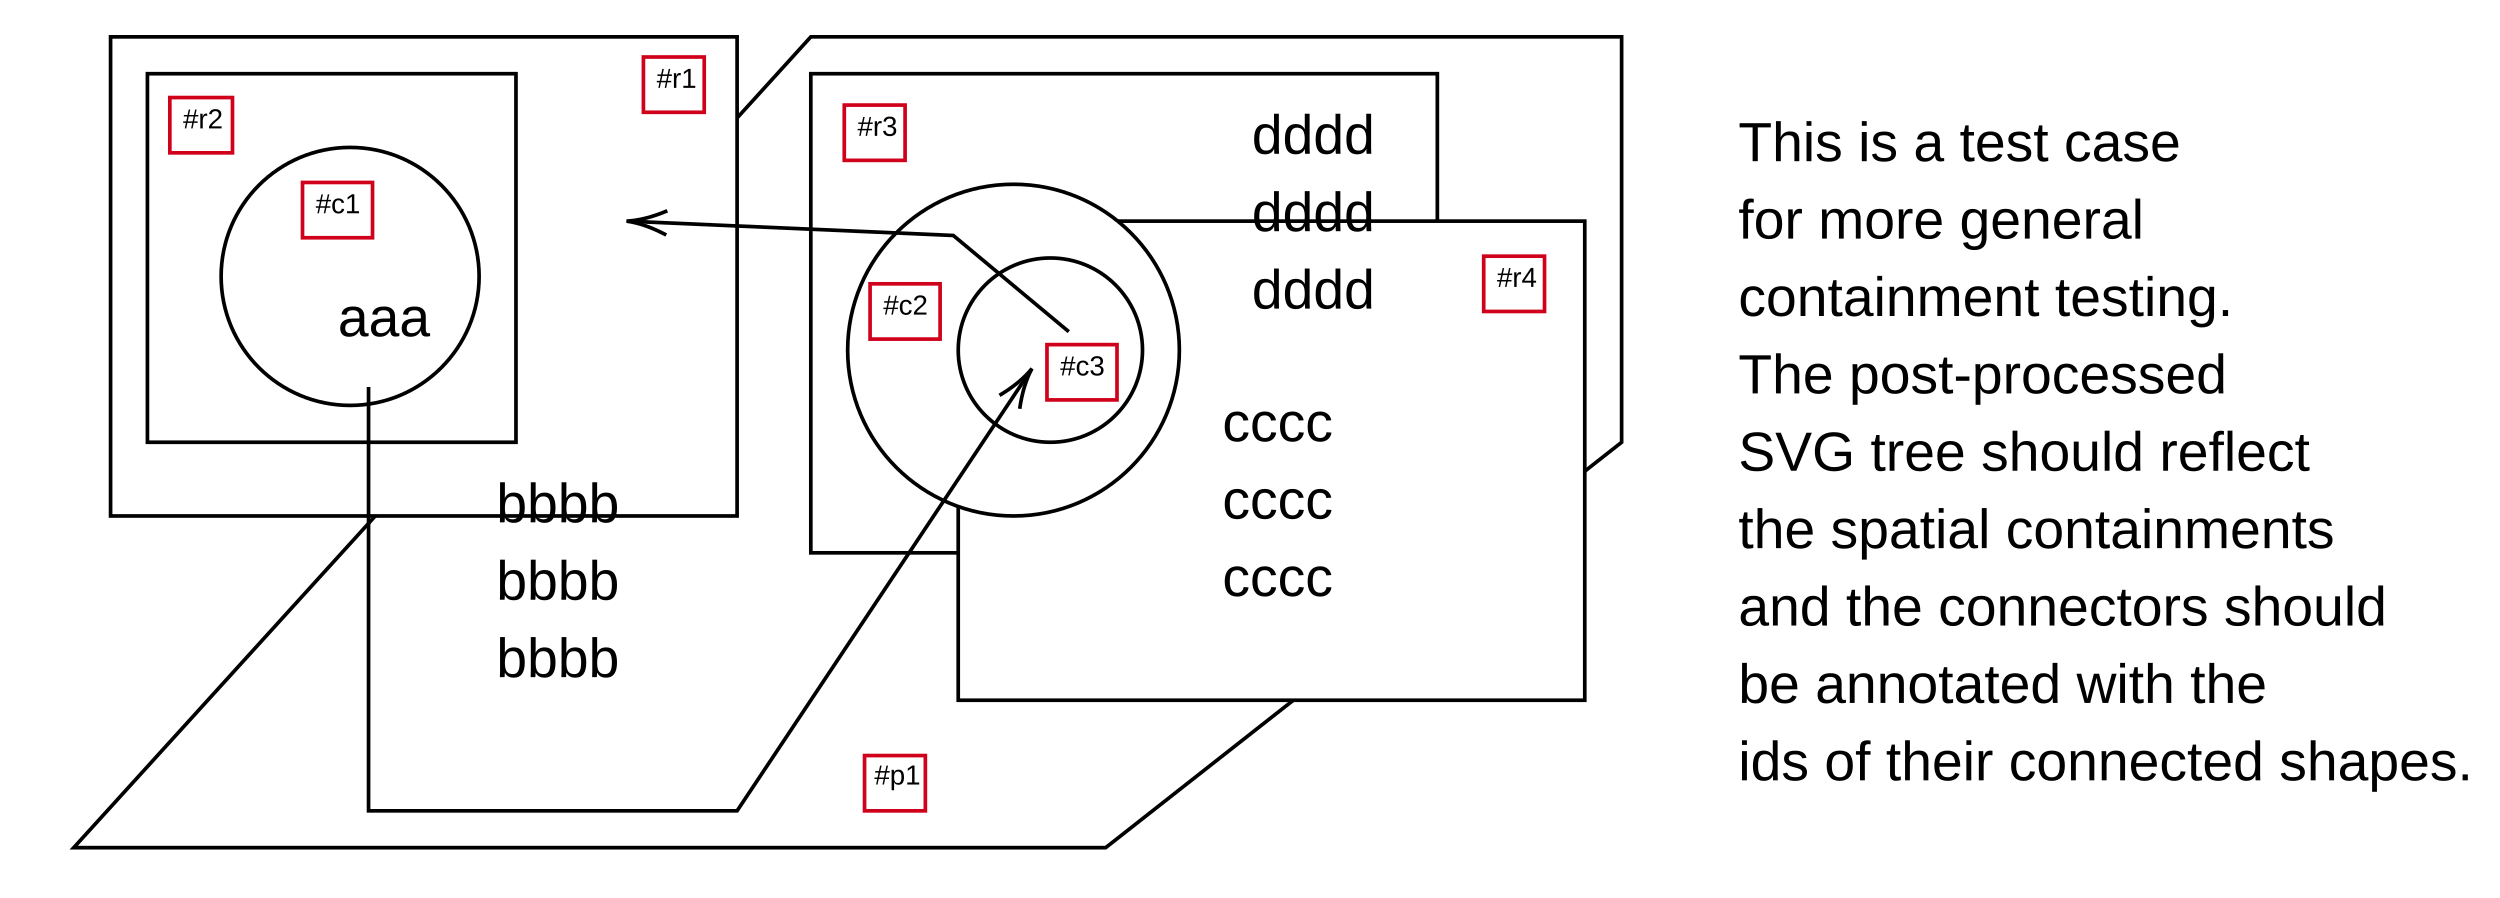
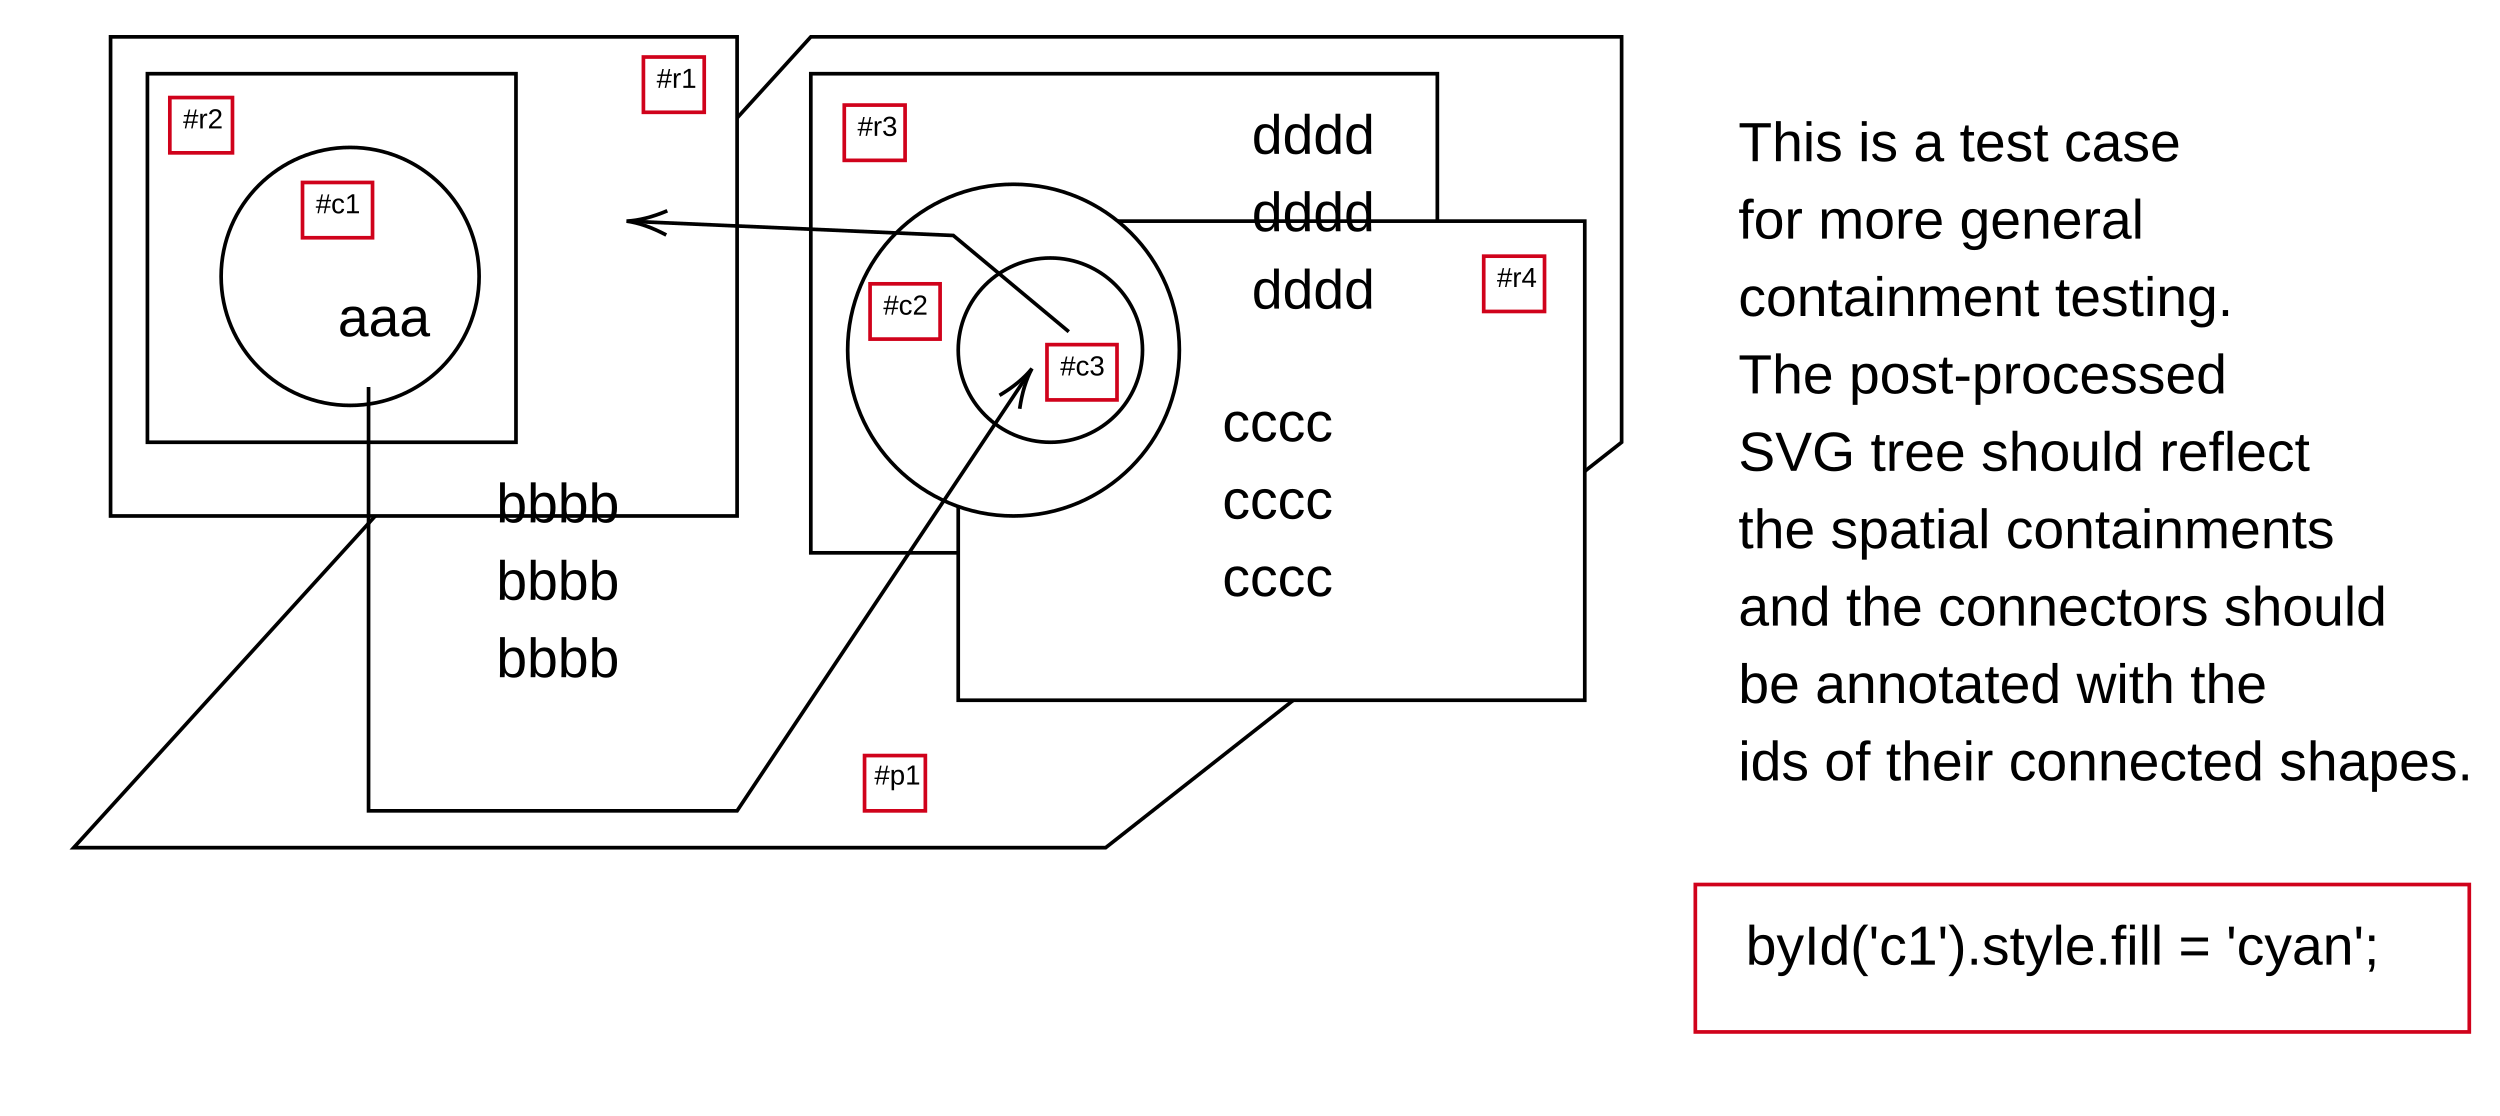
- <svg xmlns="http://www.w3.org/2000/svg" x="0" y="0" width="678.333" height="243.467" style="         width:678.333px;         height:243.467px;         background: #FFF;         fill: none; ">
+ <svg xmlns="http://www.w3.org/2000/svg" x="0" y="0" width="678.333" height="302.8" style="         width:678.333px;         height:302.8px;         background: #FFF;         fill: none; ">
  <svg class="role-diagram-draw-area">
    <g class="shapes-region" style="stroke: black; fill: none;">
      <g class="shape">
        <polygon class="real" points=" 440,10 440,120 300,230 20,230 220,10" style="stroke: rgb(0, 0, 0); stroke-width: 1px; fill: rgb(255, 255, 255); fill-opacity: 1;" />
      </g>
      <g class="composite-shape">
        <path class="real" d=" M30,10 L200,10 L200,140 L30,140 Z" style="stroke-width: 1px; stroke: rgb(0, 0, 0); fill: rgb(255, 255, 255); fill-opacity: 1;" />
      </g>
      <g class="composite-shape">
        <path class="real" d=" M220,20 L390,20 L390,150 L220,150 Z" style="stroke-width: 1px; stroke: rgb(0, 0, 0); fill: rgb(255, 255, 255); fill-opacity: 1;" />
      </g>
      <g class="composite-shape">
        <path class="real" d=" M40,20 L140,20 L140,120 L40,120 Z" style="stroke-width: 1px; stroke: rgb(0, 0, 0); fill: rgb(255, 255, 255); fill-opacity: 1;" />
      </g>
      <g class="composite-shape">
        <path class="real" d=" M260,60 L430,60 L430,190 L260,190 Z" style="stroke-width: 1px; stroke: rgb(0, 0, 0); fill: rgb(255, 255, 255); fill-opacity: 1;" />
      </g>
      <g class="composite-shape">
        <path class="real" d=" M230,95 C230,70.15 250.15,50 275,50 C299.85,50 320,70.15 320,95 C320,119.85 299.85,140 275,140 C250.15,140 230,119.85 230,95 Z" style="stroke-width: 1px; stroke: rgb(0, 0, 0); fill: rgb(255, 255, 255); fill-opacity: 1;" />
      </g>
      <g class="composite-shape">
        <path class="real" d=" M60,75 C60,55.67 75.67,40 95,40 C114.33,40 130,55.67 130,75 C130,94.33 114.33,110 95,110 C75.67,110 60,94.33 60,75 Z" style="stroke-width: 1px; stroke: rgb(0, 0, 0); fill: rgb(255, 255, 255); fill-opacity: 1;" />
      </g>
      <g class="composite-shape">
        <path class="real" d=" M260,95 C260,81.19 271.19,70 285,70 C298.81,70 310,81.19 310,95 C310,108.81 298.81,120 285,120 C271.19,120 260,108.81 260,95 Z" style="stroke-width: 1px; stroke: rgb(0, 0, 0); fill: rgb(255, 255, 255); fill-opacity: 1;" />
      </g>
      <g class="arrow-line">
        <path class="connection real" stroke-dasharray="" d="  M100,105 L100,220 L200,220 L278.89,101.66" style="stroke: rgb(0, 0, 0); stroke-width: 1px; fill: none; fill-opacity: 1;" />
        <g stroke="#000" transform="matrix(-0.5546992,0.8320509,-0.8320509,-0.5546992,280,100)" style="stroke: rgb(0, 0, 0); stroke-width: 1px;">
          <path d=" M10.93,-3.29 Q4.96,-0.45 0,0 Q4.96,0.45 10.93,3.29" />
        </g>
      </g>
      <g class="arrow-line">
        <path class="connection real" stroke-dasharray="" d="  M172,60.09 L258.66,63.89 L290,90" style="stroke: rgb(0, 0, 0); stroke-width: 1px; fill: none; fill-opacity: 1;" />
        <g stroke="#000" transform="matrix(0.9990406,0.04379375,-0.04379375,0.9990406,170,60)" style="stroke: rgb(0, 0, 0); stroke-width: 1px;">
          <path d=" M10.93,-3.29 Q4.96,-0.45 0,0 Q4.96,0.45 10.93,3.29" />
        </g>
      </g>
      <g class="composite-shape">
-         <path class="real" d=" M46.08,26.47 L63.08,26.47 L63.08,41.47 L46.08,41.47 Z" style="stroke-width: 1px; stroke: rgb(208, 2, 27); fill: rgb(255, 255, 255); fill-opacity: 1; stroke-opacity: 1;" />
+         <path class="real" d=" M46.08,26.47 L63.08,26.47 L63.08,41.47 L46.08,41.47 Z" style="stroke-width: 1px; stroke: rgb(208, 2, 27); stroke-opacity: 1; fill: rgb(255, 255, 255); fill-opacity: 1;" />
      </g>
      <g class="composite-shape">
        <path class="real" d=" M174.58,15.47 L191.08,15.47 L191.08,30.47 L174.58,30.47 Z" style="stroke-width: 1px; stroke: rgb(208, 2, 27); stroke-opacity: 1; fill: rgb(255, 255, 255); fill-opacity: 1;" />
      </g>
      <g class="composite-shape">
        <path class="real" d=" M82.08,49.51 L101.08,49.51 L101.08,64.51 L82.08,64.51 Z" style="stroke-width: 1px; stroke: rgb(208, 2, 27); stroke-opacity: 1; fill: rgb(255, 255, 255); fill-opacity: 1;" />
      </g>
      <g class="composite-shape">
        <path class="real" d=" M236.08,77.01 L255.08,77.01 L255.08,92.01 L236.08,92.01 Z" style="stroke-width: 1px; stroke: rgb(208, 2, 27); stroke-opacity: 1; fill: rgb(255, 255, 255); fill-opacity: 1;" />
      </g>
      <g class="composite-shape">
        <path class="real" d=" M284.08,93.51 L303.08,93.51 L303.08,108.51 L284.08,108.51 Z" style="stroke-width: 1px; stroke: rgb(208, 2, 27); stroke-opacity: 1; fill: rgb(255, 255, 255); fill-opacity: 1;" />
      </g>
      <g class="composite-shape">
        <path class="real" d=" M229.08,28.51 L245.58,28.51 L245.58,43.51 L229.08,43.51 Z" style="stroke-width: 1px; stroke: rgb(208, 2, 27); stroke-opacity: 1; fill: rgb(255, 255, 255); fill-opacity: 1;" />
      </g>
      <g class="composite-shape">
        <path class="real" d=" M402.58,69.51 L419.08,69.51 L419.08,84.51 L402.58,84.51 Z" style="stroke-width: 1px; stroke: rgb(208, 2, 27); stroke-opacity: 1; fill: rgb(255, 255, 255); fill-opacity: 1;" />
      </g>
      <g class="composite-shape">
        <path class="real" d=" M234.58,205.01 L251.08,205.01 L251.08,220.01 L234.58,220.01 Z" style="stroke-width: 1px; stroke: rgb(208, 2, 27); stroke-opacity: 1; fill: rgb(255, 255, 255); fill-opacity: 1;" />
+       </g>
+       <g class="composite-shape">
+         <path class="real" d=" M460,240 L670,240 L670,280 L460,280 Z" style="stroke-width: 1px; stroke: rgb(208, 2, 27); fill: rgb(255, 255, 255); fill-opacity: 1; stroke-opacity: 1;" />
      </g>
      <g />
    </g>
    <g />
    <g />
    <g />
  </svg>
-   <svg width="677" height="242.133" style="width:677px;height:242.133px;font-family:Asana-Math, Asana;background:#FFF;">
-     <g>
-       <g>
-         <g>
-           <text x="134.667" y="131.827" style="white-space:pre;stroke:none;fill:rgb(0,0,0);fill-opacity:1;font-size:15px;font-family:Arial, Helvetica, sans-serif;font-weight:400;font-style:normal;dominant-baseline:text-before-edge;text-decoration:none;">bbbb</text>
-         </g>
-       </g>
-       <g>
-         <g>
-           <text x="134.667" y="152.827" style="white-space:pre;stroke:none;fill:rgb(0,0,0);fill-opacity:1;font-size:15px;font-family:Arial, Helvetica, sans-serif;font-weight:400;font-style:normal;dominant-baseline:text-before-edge;text-decoration:none;">bbbb</text>
-         </g>
-       </g>
-       <g>
-         <g>
-           <text x="134.667" y="173.827" style="white-space:pre;stroke:none;fill:rgb(0,0,0);fill-opacity:1;font-size:15px;font-family:Arial, Helvetica, sans-serif;font-weight:400;font-style:normal;dominant-baseline:text-before-edge;text-decoration:none;">bbbb</text>
-         </g>
-       </g>
-     </g>
-     <g>
-       <g>
-         <g>
-           <text x="331.667" y="109.827" style="white-space:pre;stroke:none;fill:rgb(0,0,0);fill-opacity:1;font-size:15px;font-family:Arial, Helvetica, sans-serif;font-weight:400;font-style:normal;dominant-baseline:text-before-edge;text-decoration:none;">cccc</text>
-         </g>
-       </g>
-       <g>
-         <g>
-           <text x="331.667" y="130.827" style="white-space:pre;stroke:none;fill:rgb(0,0,0);fill-opacity:1;font-size:15px;font-family:Arial, Helvetica, sans-serif;font-weight:400;font-style:normal;dominant-baseline:text-before-edge;text-decoration:none;">cccc</text>
-         </g>
-       </g>
-       <g>
-         <g>
-           <text x="331.667" y="151.827" style="white-space:pre;stroke:none;fill:rgb(0,0,0);fill-opacity:1;font-size:15px;font-family:Arial, Helvetica, sans-serif;font-weight:400;font-style:normal;dominant-baseline:text-before-edge;text-decoration:none;">cccc</text>
-         </g>
-       </g>
-     </g>
-     <g>
-       <g>
-         <g>
-           <text x="339.667" y="31.827" style="white-space:pre;stroke:none;fill:rgb(0,0,0);fill-opacity:1;font-size:15px;font-family:Arial, Helvetica, sans-serif;font-weight:400;font-style:normal;dominant-baseline:text-before-edge;text-decoration:none;">dddd</text>
-         </g>
-       </g>
-       <g>
-         <g>
-           <text x="339.667" y="52.827" style="white-space:pre;stroke:none;fill:rgb(0,0,0);fill-opacity:1;font-size:15px;font-family:Arial, Helvetica, sans-serif;font-weight:400;font-style:normal;dominant-baseline:text-before-edge;text-decoration:none;">dddd</text>
-         </g>
-       </g>
-       <g>
-         <g>
-           <text x="339.667" y="73.827" style="white-space:pre;stroke:none;fill:rgb(0,0,0);fill-opacity:1;font-size:15px;font-family:Arial, Helvetica, sans-serif;font-weight:400;font-style:normal;dominant-baseline:text-before-edge;text-decoration:none;">dddd</text>
+   <svg width="677" height="301.467" style="width:677px;height:301.467px;font-family:Asana-Math, Asana;background:#FFF;">
+     <g>
+       <g>
+         <g>
+           <text x="134.667" y="131.833" style="white-space:pre;stroke:none;fill:rgb(0,0,0);fill-opacity:1;font-size:15px;font-family:Arial, Helvetica, sans-serif;font-weight:400;font-style:normal;dominant-baseline:text-before-edge;text-decoration:none;">bbbb</text>
+         </g>
+       </g>
+       <g>
+         <g>
+           <text x="134.667" y="152.833" style="white-space:pre;stroke:none;fill:rgb(0,0,0);fill-opacity:1;font-size:15px;font-family:Arial, Helvetica, sans-serif;font-weight:400;font-style:normal;dominant-baseline:text-before-edge;text-decoration:none;">bbbb</text>
+         </g>
+       </g>
+       <g>
+         <g>
+           <text x="134.667" y="173.833" style="white-space:pre;stroke:none;fill:rgb(0,0,0);fill-opacity:1;font-size:15px;font-family:Arial, Helvetica, sans-serif;font-weight:400;font-style:normal;dominant-baseline:text-before-edge;text-decoration:none;">bbbb</text>
+         </g>
+       </g>
+     </g>
+     <g>
+       <g>
+         <g>
+           <text x="331.667" y="109.833" style="white-space:pre;stroke:none;fill:rgb(0,0,0);fill-opacity:1;font-size:15px;font-family:Arial, Helvetica, sans-serif;font-weight:400;font-style:normal;dominant-baseline:text-before-edge;text-decoration:none;">cccc</text>
+         </g>
+       </g>
+       <g>
+         <g>
+           <text x="331.667" y="130.833" style="white-space:pre;stroke:none;fill:rgb(0,0,0);fill-opacity:1;font-size:15px;font-family:Arial, Helvetica, sans-serif;font-weight:400;font-style:normal;dominant-baseline:text-before-edge;text-decoration:none;">cccc</text>
+         </g>
+       </g>
+       <g>
+         <g>
+           <text x="331.667" y="151.833" style="white-space:pre;stroke:none;fill:rgb(0,0,0);fill-opacity:1;font-size:15px;font-family:Arial, Helvetica, sans-serif;font-weight:400;font-style:normal;dominant-baseline:text-before-edge;text-decoration:none;">cccc</text>
+         </g>
+       </g>
+     </g>
+     <g>
+       <g>
+         <g>
+           <text x="339.667" y="31.833" style="white-space:pre;stroke:none;fill:rgb(0,0,0);fill-opacity:1;font-size:15px;font-family:Arial, Helvetica, sans-serif;font-weight:400;font-style:normal;dominant-baseline:text-before-edge;text-decoration:none;">dddd</text>
+         </g>
+       </g>
+       <g>
+         <g>
+           <text x="339.667" y="52.833" style="white-space:pre;stroke:none;fill:rgb(0,0,0);fill-opacity:1;font-size:15px;font-family:Arial, Helvetica, sans-serif;font-weight:400;font-style:normal;dominant-baseline:text-before-edge;text-decoration:none;">dddd</text>
+         </g>
+       </g>
+       <g>
+         <g>
+           <text x="339.667" y="73.833" style="white-space:pre;stroke:none;fill:rgb(0,0,0);fill-opacity:1;font-size:15px;font-family:Arial, Helvetica, sans-serif;font-weight:400;font-style:normal;dominant-baseline:text-before-edge;text-decoration:none;">dddd</text>
        </g>
      </g>
    </g>
    <g>
      <g>
        <g>
          <text x="91.667" y="81.333" style="white-space:pre;stroke:none;fill:rgb(0,0,0);fill-opacity:1;font-size:15px;font-family:Arial, Helvetica, sans-serif;font-weight:400;font-style:normal;dominant-baseline:text-before-edge;text-decoration:none;">aaa</text>
        </g>
      </g>
    </g>
    <g>
      <g>
        <g>
-           <text x="471.667" y="33.827" style="white-space:pre;stroke:none;fill:rgb(0,0,0);fill-opacity:1;font-size:15px;font-family:Arial, Helvetica, sans-serif;font-weight:400;font-style:normal;dominant-baseline:text-before-edge;text-decoration:none;">This is a test case</text>
-         </g>
-       </g>
-       <g>
-         <g>
-           <text x="471.667" y="54.827" style="white-space:pre;stroke:none;fill:rgb(0,0,0);fill-opacity:1;font-size:15px;font-family:Arial, Helvetica, sans-serif;font-weight:400;font-style:normal;dominant-baseline:text-before-edge;text-decoration:none;">for more general</text>
-         </g>
-       </g>
-       <g>
-         <g>
-           <text x="471.667" y="75.827" style="white-space:pre;stroke:none;fill:rgb(0,0,0);fill-opacity:1;font-size:15px;font-family:Arial, Helvetica, sans-serif;font-weight:400;font-style:normal;dominant-baseline:text-before-edge;text-decoration:none;">containment testing.</text>
-         </g>
-       </g>
-       <g>
-         <g>
-           <text x="471.667" y="96.827" style="white-space:pre;stroke:none;fill:rgb(0,0,0);fill-opacity:1;font-size:15px;font-family:Arial, Helvetica, sans-serif;font-weight:400;font-style:normal;dominant-baseline:text-before-edge;text-decoration:none;">The post-processed</text>
-         </g>
-       </g>
-       <g>
-         <g>
-           <text x="471.667" y="117.827" style="white-space:pre;stroke:none;fill:rgb(0,0,0);fill-opacity:1;font-size:15px;font-family:Arial, Helvetica, sans-serif;font-weight:400;font-style:normal;dominant-baseline:text-before-edge;text-decoration:none;">SVG tree should reflect</text>
-         </g>
-       </g>
-       <g>
-         <g>
-           <text x="471.667" y="138.827" style="white-space:pre;stroke:none;fill:rgb(0,0,0);fill-opacity:1;font-size:15px;font-family:Arial, Helvetica, sans-serif;font-weight:400;font-style:normal;dominant-baseline:text-before-edge;text-decoration:none;">the spatial containments</text>
-         </g>
-       </g>
-       <g>
-         <g>
-           <text x="471.667" y="159.827" style="white-space:pre;stroke:none;fill:rgb(0,0,0);fill-opacity:1;font-size:15px;font-family:Arial, Helvetica, sans-serif;font-weight:400;font-style:normal;dominant-baseline:text-before-edge;text-decoration:none;">and the connectors should</text>
-         </g>
-       </g>
-       <g>
-         <g>
-           <text x="471.667" y="180.827" style="white-space:pre;stroke:none;fill:rgb(0,0,0);fill-opacity:1;font-size:15px;font-family:Arial, Helvetica, sans-serif;font-weight:400;font-style:normal;dominant-baseline:text-before-edge;text-decoration:none;">be annotated with the</text>
-         </g>
-       </g>
-       <g>
-         <g>
-           <text x="471.667" y="201.827" style="white-space:pre;stroke:none;fill:rgb(0,0,0);fill-opacity:1;font-size:15px;font-family:Arial, Helvetica, sans-serif;font-weight:400;font-style:normal;dominant-baseline:text-before-edge;text-decoration:none;">ids of their connected shapes.</text>
-         </g>
-       </g>
-     </g>
-     <g>
-       <g>
-         <g>
-           <text x="49.667" y="29.88" style="white-space:pre;stroke:none;fill:rgb(0,0,0);fill-opacity:1;font-size:7.5px;font-family:Arial, Helvetica, sans-serif;font-weight:400;font-style:normal;dominant-baseline:text-before-edge;text-decoration:none;">#r2</text>
-         </g>
-       </g>
-     </g>
-     <g>
-       <g>
-         <g>
-           <text x="178.173" y="18.88" style="white-space:pre;stroke:none;fill:rgb(0,0,0);fill-opacity:1;font-size:7.5px;font-family:Arial, Helvetica, sans-serif;font-weight:400;font-style:normal;dominant-baseline:text-before-edge;text-decoration:none;">#r1</text>
-         </g>
-       </g>
-     </g>
-     <g>
-       <g>
-         <g>
-           <text x="85.667" y="52.907" style="white-space:pre;stroke:none;fill:rgb(0,0,0);fill-opacity:1;font-size:7.5px;font-family:Arial, Helvetica, sans-serif;font-weight:400;font-style:normal;dominant-baseline:text-before-edge;text-decoration:none;">#c1</text>
-         </g>
-       </g>
-     </g>
-     <g>
-       <g>
-         <g>
-           <text x="239.667" y="80.413" style="white-space:pre;stroke:none;fill:rgb(0,0,0);fill-opacity:1;font-size:7.5px;font-family:Arial, Helvetica, sans-serif;font-weight:400;font-style:normal;dominant-baseline:text-before-edge;text-decoration:none;">#c2</text>
-         </g>
-       </g>
-     </g>
-     <g>
-       <g>
-         <g>
-           <text x="287.667" y="96.907" style="white-space:pre;stroke:none;fill:rgb(0,0,0);fill-opacity:1;font-size:7.5px;font-family:Arial, Helvetica, sans-serif;font-weight:400;font-style:normal;dominant-baseline:text-before-edge;text-decoration:none;">#c3</text>
-         </g>
-       </g>
-     </g>
-     <g>
-       <g>
-         <g>
-           <text x="232.667" y="31.907" style="white-space:pre;stroke:none;fill:rgb(0,0,0);fill-opacity:1;font-size:7.5px;font-family:Arial, Helvetica, sans-serif;font-weight:400;font-style:normal;dominant-baseline:text-before-edge;text-decoration:none;">#r3</text>
-         </g>
-       </g>
-     </g>
-     <g>
-       <g>
-         <g>
-           <text x="406.173" y="72.907" style="white-space:pre;stroke:none;fill:rgb(0,0,0);fill-opacity:1;font-size:7.5px;font-family:Arial, Helvetica, sans-serif;font-weight:400;font-style:normal;dominant-baseline:text-before-edge;text-decoration:none;">#r4</text>
-         </g>
-       </g>
-     </g>
-     <g>
-       <g>
-         <g>
-           <text x="237.253" y="207.907" style="white-space:pre;stroke:none;fill:rgb(0,0,0);fill-opacity:1;font-size:7.5px;font-family:Arial, Helvetica, sans-serif;font-weight:400;font-style:normal;dominant-baseline:text-before-edge;text-decoration:none;">#p1</text>
+           <text x="471.667" y="33.833" style="white-space:pre;stroke:none;fill:rgb(0,0,0);fill-opacity:1;font-size:15px;font-family:Arial, Helvetica, sans-serif;font-weight:400;font-style:normal;dominant-baseline:text-before-edge;text-decoration:none;">This is a test case</text>
+         </g>
+       </g>
+       <g>
+         <g>
+           <text x="471.667" y="54.833" style="white-space:pre;stroke:none;fill:rgb(0,0,0);fill-opacity:1;font-size:15px;font-family:Arial, Helvetica, sans-serif;font-weight:400;font-style:normal;dominant-baseline:text-before-edge;text-decoration:none;">for more general</text>
+         </g>
+       </g>
+       <g>
+         <g>
+           <text x="471.667" y="75.833" style="white-space:pre;stroke:none;fill:rgb(0,0,0);fill-opacity:1;font-size:15px;font-family:Arial, Helvetica, sans-serif;font-weight:400;font-style:normal;dominant-baseline:text-before-edge;text-decoration:none;">containment testing.</text>
+         </g>
+       </g>
+       <g>
+         <g>
+           <text x="471.667" y="96.833" style="white-space:pre;stroke:none;fill:rgb(0,0,0);fill-opacity:1;font-size:15px;font-family:Arial, Helvetica, sans-serif;font-weight:400;font-style:normal;dominant-baseline:text-before-edge;text-decoration:none;">The post-processed</text>
+         </g>
+       </g>
+       <g>
+         <g>
+           <text x="471.667" y="117.833" style="white-space:pre;stroke:none;fill:rgb(0,0,0);fill-opacity:1;font-size:15px;font-family:Arial, Helvetica, sans-serif;font-weight:400;font-style:normal;dominant-baseline:text-before-edge;text-decoration:none;">SVG tree should reflect</text>
+         </g>
+       </g>
+       <g>
+         <g>
+           <text x="471.667" y="138.833" style="white-space:pre;stroke:none;fill:rgb(0,0,0);fill-opacity:1;font-size:15px;font-family:Arial, Helvetica, sans-serif;font-weight:400;font-style:normal;dominant-baseline:text-before-edge;text-decoration:none;">the spatial containments</text>
+         </g>
+       </g>
+       <g>
+         <g>
+           <text x="471.667" y="159.833" style="white-space:pre;stroke:none;fill:rgb(0,0,0);fill-opacity:1;font-size:15px;font-family:Arial, Helvetica, sans-serif;font-weight:400;font-style:normal;dominant-baseline:text-before-edge;text-decoration:none;">and the connectors should</text>
+         </g>
+       </g>
+       <g>
+         <g>
+           <text x="471.667" y="180.833" style="white-space:pre;stroke:none;fill:rgb(0,0,0);fill-opacity:1;font-size:15px;font-family:Arial, Helvetica, sans-serif;font-weight:400;font-style:normal;dominant-baseline:text-before-edge;text-decoration:none;">be annotated with the</text>
+         </g>
+       </g>
+       <g>
+         <g>
+           <text x="471.667" y="201.833" style="white-space:pre;stroke:none;fill:rgb(0,0,0);fill-opacity:1;font-size:15px;font-family:Arial, Helvetica, sans-serif;font-weight:400;font-style:normal;dominant-baseline:text-before-edge;text-decoration:none;">ids of their connected shapes.</text>
+         </g>
+       </g>
+     </g>
+     <g>
+       <g>
+         <g>
+           <text x="49.667" y="29.883" style="white-space:pre;stroke:none;fill:rgb(0,0,0);fill-opacity:1;font-size:7.5px;font-family:Arial, Helvetica, sans-serif;font-weight:400;font-style:normal;dominant-baseline:text-before-edge;text-decoration:none;">#r2</text>
+         </g>
+       </g>
+     </g>
+     <g>
+       <g>
+         <g>
+           <text x="178.167" y="18.883" style="white-space:pre;stroke:none;fill:rgb(0,0,0);fill-opacity:1;font-size:7.5px;font-family:Arial, Helvetica, sans-serif;font-weight:400;font-style:normal;dominant-baseline:text-before-edge;text-decoration:none;">#r1</text>
+         </g>
+       </g>
+     </g>
+     <g>
+       <g>
+         <g>
+           <text x="85.667" y="52.917" style="white-space:pre;stroke:none;fill:rgb(0,0,0);fill-opacity:1;font-size:7.5px;font-family:Arial, Helvetica, sans-serif;font-weight:400;font-style:normal;dominant-baseline:text-before-edge;text-decoration:none;">#c1</text>
+         </g>
+       </g>
+     </g>
+     <g>
+       <g>
+         <g>
+           <text x="239.667" y="80.417" style="white-space:pre;stroke:none;fill:rgb(0,0,0);fill-opacity:1;font-size:7.5px;font-family:Arial, Helvetica, sans-serif;font-weight:400;font-style:normal;dominant-baseline:text-before-edge;text-decoration:none;">#c2</text>
+         </g>
+       </g>
+     </g>
+     <g>
+       <g>
+         <g>
+           <text x="287.667" y="96.917" style="white-space:pre;stroke:none;fill:rgb(0,0,0);fill-opacity:1;font-size:7.5px;font-family:Arial, Helvetica, sans-serif;font-weight:400;font-style:normal;dominant-baseline:text-before-edge;text-decoration:none;">#c3</text>
+         </g>
+       </g>
+     </g>
+     <g>
+       <g>
+         <g>
+           <text x="232.667" y="31.917" style="white-space:pre;stroke:none;fill:rgb(0,0,0);fill-opacity:1;font-size:7.5px;font-family:Arial, Helvetica, sans-serif;font-weight:400;font-style:normal;dominant-baseline:text-before-edge;text-decoration:none;">#r3</text>
+         </g>
+       </g>
+     </g>
+     <g>
+       <g>
+         <g>
+           <text x="406.167" y="72.917" style="white-space:pre;stroke:none;fill:rgb(0,0,0);fill-opacity:1;font-size:7.5px;font-family:Arial, Helvetica, sans-serif;font-weight:400;font-style:normal;dominant-baseline:text-before-edge;text-decoration:none;">#r4</text>
+         </g>
+       </g>
+     </g>
+     <g>
+       <g>
+         <g>
+           <text x="237.25" y="207.917" style="white-space:pre;stroke:none;fill:rgb(0,0,0);fill-opacity:1;font-size:7.5px;font-family:Arial, Helvetica, sans-serif;font-weight:400;font-style:normal;dominant-baseline:text-before-edge;text-decoration:none;">#p1</text>
+         </g>
+       </g>
+     </g>
+     <g>
+       <g>
+         <g>
+           <text x="473.667" y="251.833" style="white-space:pre;stroke:none;fill:rgb(0,0,0);fill-opacity:1;font-size:15px;font-family:Arial, Helvetica, sans-serif;font-weight:400;font-style:normal;dominant-baseline:text-before-edge;text-decoration:none;">byId('c1').style.fill = 'cyan';</text>
        </g>
      </g>
    </g>
  </svg>
</svg>
